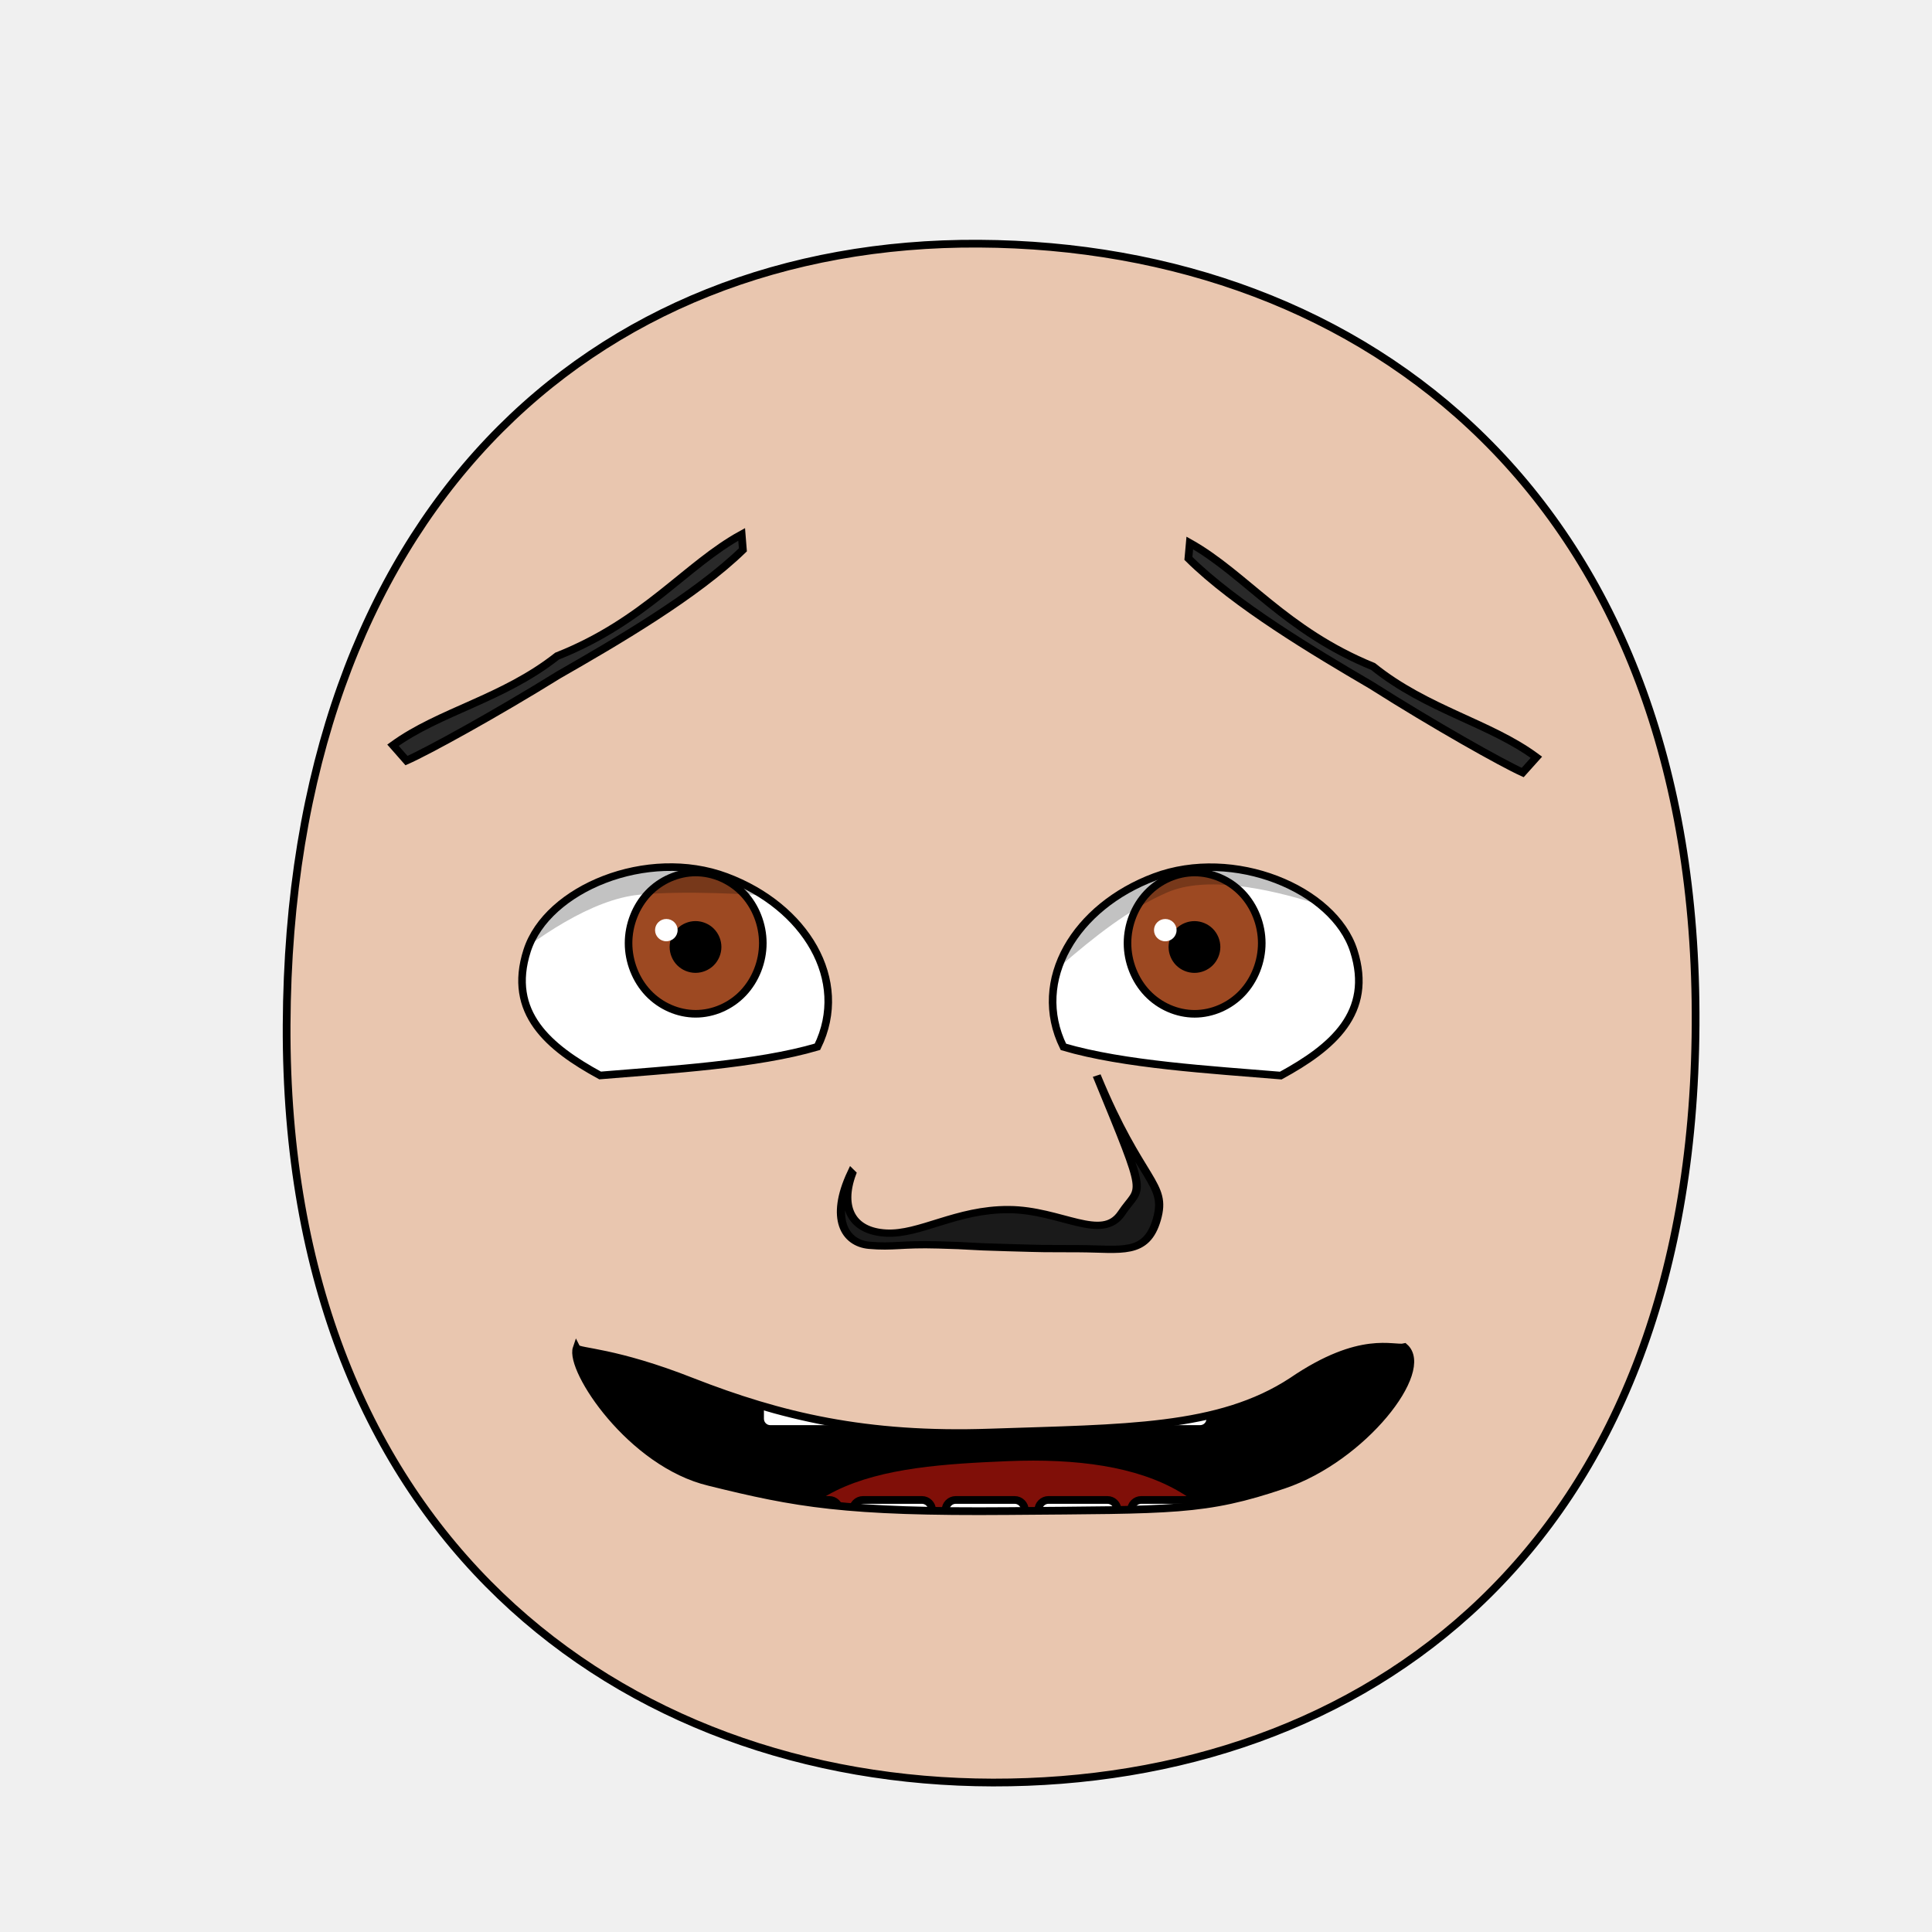
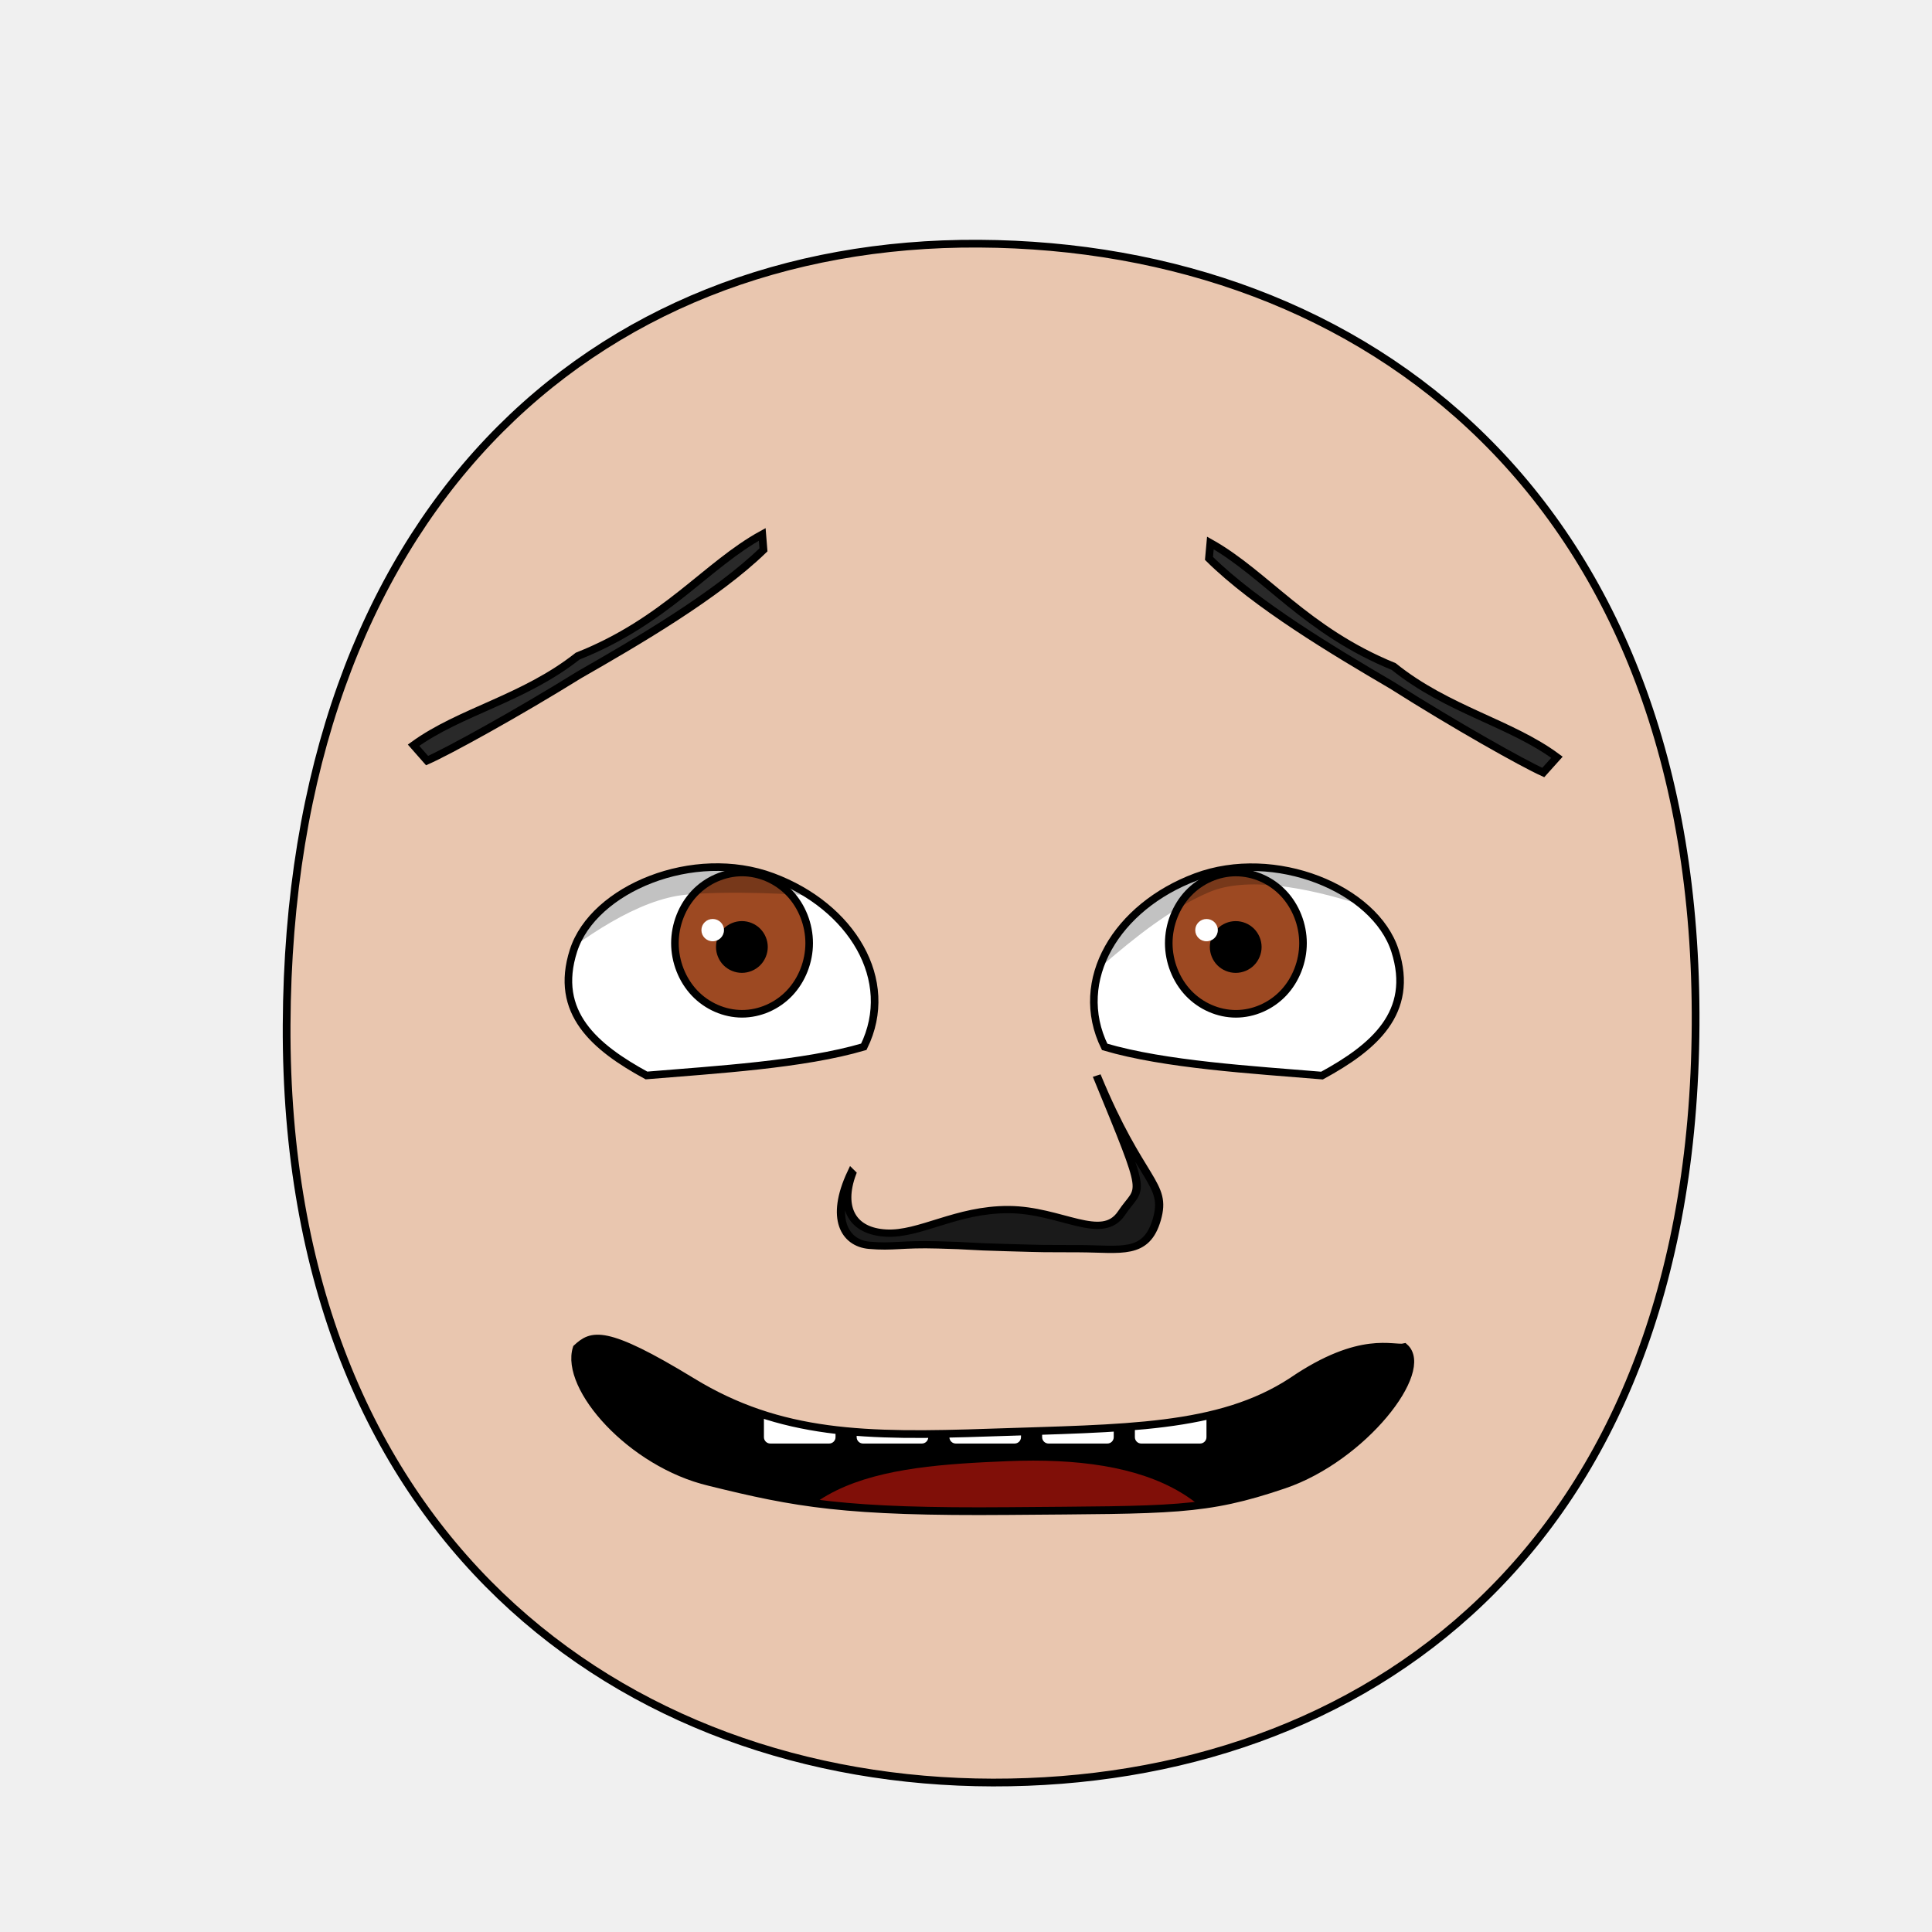
<svg xmlns="http://www.w3.org/2000/svg" xmlns:xlink="http://www.w3.org/1999/xlink" height="100%" width="100%" id="emoticon-front-view" viewBox="0 0 250 250" version="1.1">
  <defs id="defs4">
    <linearGradient id="linearGradient5745">
      <stop style="stop-color:#f4f015;stop-opacity:1" offset="0" id="stop5747" />
      <stop style="stop-color:#f68614;stop-opacity:1" offset="1" id="stop5749" />
    </linearGradient>
    <linearGradient id="linearGradient2823">
      <stop style="stop-color:#000000;stop-opacity:1" offset="0" id="stop2825" />
      <stop style="stop-color:#6f0a5a;stop-opacity:1" offset="1" id="stop2827" />
    </linearGradient>
    <clipPath id="clipPath2967">
-       <use transform="translate(-55.48,15.25)" xlink:href="#path3622" height="1" width="1" y="0" x="0" id="use2969">
- </use>
+       <use transform="translate(-55.48,15.25)" xlink:href="#path3622" height="1" width="1" y="0" x="0" id="use2969" />
    </clipPath>
    <clipPath id="clipPath4022">
-       <use transform="matrix(-1,0,0,1,914.21,34.34)" xlink:href="#path3622" height="250" width="250" y="0" x="0" id="use5959">
- </use>
+       <use transform="matrix(-1,0,0,1,914.21,34.34)" xlink:href="#path3622" height="250" width="250" y="0" x="0" id="use5959" />
    </clipPath>
-     <radialGradient spreadMethod="pad" gradientTransform="matrix(98.09029,121.5278,-104.4591,83.94095,1881.611,1722.677)" gradientUnits="userSpaceOnUse" xlink:href="#linearGradient5745" id="radialGradient5694" fy="2.705" fx="-15.372" r="1" cy="2.705" cx="-15.372">
- </radialGradient>
-     <linearGradient gradientTransform="translate(37.46307,-25.35117)" gradientUnits="userSpaceOnUse" xlink:href="#linearGradient2823" id="irisGradient" y2="606.466" x2="138.571" y1="488.076" x1="107.143">
- </linearGradient>
+     <radialGradient spreadMethod="pad" gradientTransform="matrix(98.09029,121.5278,-104.4591,83.94095,1881.611,1722.677)" gradientUnits="userSpaceOnUse" xlink:href="#linearGradient5745" id="radialGradient5694" fy="2.705" fx="-15.372" r="1" cy="2.705" cx="-15.372" />
+     <linearGradient gradientTransform="translate(37.46307,-25.35117)" gradientUnits="userSpaceOnUse" xlink:href="#linearGradient2823" id="irisGradient" y2="606.466" x2="138.571" y1="488.076" x1="107.143" />
    <clipPath clipPathUnits="userSpaceOnUse" id="clipPath-mouth">
      <use x="0" y="0" xlink:href="#mouth-outline" id="use-mouth-outline" width="250" height="250" />
    </clipPath>
  </defs>
  <g id="head">
-     <path style="fill:#e9c6af;stroke:#000000;stroke-width:1;stroke-opacity:1" d="M 128.48,230.66 C 176.27,230.75 219.01,200.57 219.41,132.64 219.80,64.72 176.76,31.81 126.68,31.53 76.60,31.24 37.38,66.28 37.09,132.64 36.80,199.01 80.69,230.57 128.48,230.66 Z" id="path164">
- </path>
+     <path style="fill:#e9c6af;stroke:#000000;stroke-width:1;stroke-opacity:1" d="M 128.48,230.66 C 176.27,230.75 219.01,200.57 219.41,132.64 219.80,64.72 176.76,31.81 126.68,31.53 76.60,31.24 37.38,66.28 37.09,132.64 36.80,199.01 80.69,230.57 128.48,230.66 Z" id="path164" />
  </g>
-   <g transform="matrix(0.16,0,0,0.16,56.97,41.38)" style="stroke-width:4.36;stroke-miterlimit:4;stroke-dasharray:none" id="left-eye">
-     <path d="M 231.36,450.54 C 295.23,474.42 331.54,533.95 305.05,587.95 256.22,602.36 185.55,606.47 129.27,611.16 87.65,588.47 54.13,560.36 70.25,510.16 86.37,459.96 167.49,426.65 231.36,450.54 Z" style="fill:#ffffff;stroke:#000000;stroke-width:6.14;stroke-miterlimit:4;stroke-opacity:1;stroke-dasharray:none" id="path3622">
- </path>
+   <g transform="matrix(0.16,0,0,0.16,62.97,41.38)" style="stroke-width:4.36;stroke-miterlimit:4;stroke-dasharray:none" id="left-eye">
+     <path d="m 231.36,450.54 c 63.87,23.88 100.18,83.41 73.69,137.41 -48.83,14.41 -119.5,18.52 -175.78,23.21 -41.62,-22.69 -75.14,-50.8 -59.02,-101 16.12,-50.2 97.24,-83.51 161.11,-59.62 z" style="fill:#ffffff;stroke:#000000;stroke-width:6.14;stroke-miterlimit:4;stroke-opacity:1;stroke-dasharray:none" id="path3622" />
    <g transform="translate(55.48,-15.25)" style="stroke-width:4.36;stroke-miterlimit:4;stroke-dasharray:none" id="lens" clip-path="url(#clipPath2967)">
      <g id="g4403">
-         <path style="fill:#9d4922;fill-opacity:1;stroke:#000000;stroke-width:6.14;stroke-miterlimit:4;stroke-opacity:1;stroke-dasharray:none" d="M 205.38,519.39 C 205.38,534.35 199.53,549.21 189.48,559.79 179.43,570.37 165.31,576.53 151.09,576.53 136.88,576.53 122.76,570.37 112.71,559.79 102.66,549.21 96.80,534.35 96.80,519.39 96.80,504.43 102.66,489.56 112.71,478.98 122.76,468.40 136.88,462.24 151.09,462.24 165.31,462.24 179.43,468.40 189.48,478.98 199.53,489.56 205.38,504.43 205.38,519.39 Z" id="iris">
- </path>
-         <path d="M 168.82,522.49 C 168.82,527.16 166.89,531.81 163.58,535.12 160.27,538.43 155.63,540.35 150.95,540.35 146.27,540.35 141.63,538.43 138.32,535.12 135.02,531.81 133.09,527.16 133.09,522.49 133.09,517.81 135.02,513.16 138.32,509.85 141.63,506.55 146.27,504.62 150.95,504.62 155.63,504.62 160.27,506.55 163.58,509.85 166.89,513.16 168.82,517.81 168.82,522.49 Z" style="fill:#000000;fill-opacity:1;stroke:#000000;stroke-width:6.14;stroke-miterlimit:4;stroke-opacity:1;stroke-dasharray:none" id="pupil">
- </path>
-         <path d="M 136.48,508.86 C 136.48,513.85 132.38,517.88 127.35,517.88 122.31,517.88 118.23,513.85 118.23,508.86 118.23,503.88 122.31,499.84 127.35,499.84 132.38,499.84 136.48,503.88 136.48,508.86 Z" style="fill:#ffffff;fill-opacity:1;stroke:none" id="glare">
- </path>
+         <path style="fill:#9d4922;fill-opacity:1;stroke:#000000;stroke-width:6.14;stroke-miterlimit:4;stroke-opacity:1;stroke-dasharray:none" d="m 205.38,519.39 c 0,14.96 -5.85,29.82 -15.9,40.4 -10.05,10.58 -24.17,16.74 -38.39,16.74 -14.21,0 -28.33,-6.16 -38.38,-16.74 -10.05,-10.58 -15.91,-25.44 -15.91,-40.4 0,-14.96 5.86,-29.83 15.91,-40.41 10.05,-10.58 24.17,-16.74 38.38,-16.74 14.22,0 28.34,6.16 38.39,16.74 10.05,10.58 15.9,25.45 15.9,40.41 z" id="iris" />
+         <path d="m 168.82,522.49 c 0,4.67 -1.93,9.32 -5.24,12.63 -3.31,3.31 -7.95,5.23 -12.63,5.23 -4.68,0 -9.32,-1.92 -12.63,-5.23 -3.3,-3.31 -5.23,-7.96 -5.23,-12.63 0,-4.68 1.93,-9.33 5.23,-12.64 3.31,-3.3 7.95,-5.23 12.63,-5.23 4.68,0 9.32,1.93 12.63,5.23 3.31,3.31 5.24,7.96 5.24,12.64 z" style="fill:#000000;fill-opacity:1;stroke:#000000;stroke-width:6.14;stroke-miterlimit:4;stroke-opacity:1;stroke-dasharray:none" id="pupil" />
+         <path d="m 136.48,508.86 c 0,4.99 -4.1,9.02 -9.13,9.02 -5.04,0 -9.12,-4.03 -9.12,-9.02 0,-4.98 4.08,-9.02 9.12,-9.02 5.03,0 9.13,4.04 9.13,9.02 z" style="fill:#ffffff;fill-opacity:1;stroke:none" id="glare" />
      </g>
-       <path style="opacity:0.24;fill:#000000;stroke:#000000;stroke-width:1px;stroke-linecap:butt;stroke-linejoin:miter;stroke-opacity:1" d="M -74.15,601.77 -79.48,415.85 305.31,412.27 307.22,489.40 C 307.22,489.40 175.30,473.04 105.50,479.72 28.87,487.06 -74.15,601.77 -74.15,601.77 Z" id="left-lid-shadow">
- </path>
+       <path style="opacity:0.24;fill:#000000;stroke:#000000;stroke-width:1px;stroke-linecap:butt;stroke-linejoin:miter;stroke-opacity:1" d="m -74.15,601.77 -5.33,-185.92 384.79,-3.58 1.91,77.13 c 0,0 -131.92,-16.36 -201.72,-9.68 -76.63,7.34 -179.65,122.05 -179.65,122.05 z" id="left-lid-shadow" />
    </g>
  </g>
-   <g transform="matrix(0.16,0,0,0.16,40.14,35.90)" style="stroke-width:4.36;stroke-miterlimit:4;stroke-dasharray:none" id="right-eye">
-     <use transform="matrix(-1,0,0,1,914.21,34.34)" xlink:href="#path3622" height="250" width="250" y="0" x="0" id="use3959">
- </use>
+   <g transform="matrix(0.16,0,0,0.16,45.47775,35.9)" style="stroke-width:4.36;stroke-miterlimit:4;stroke-dasharray:none" id="right-eye">
+     <use transform="matrix(-1,0,0,1,914.21,34.34)" xlink:href="#path3622" height="250" width="250" y="0" x="0" id="use3959" />
    <g id="g4015" clip-path="url(#clipPath4022)">
-       <use transform="translate(564.19,19.02)" style="stroke-width:4.36;stroke-miterlimit:4;stroke-dasharray:none" xlink:href="#g4403" height="1" width="1" y="0" x="0" id="right-lens">
- </use>
-       <path style="opacity:0.24;fill:#000000;stroke:#000000;stroke-width:1px;stroke-linecap:butt;stroke-linejoin:miter;stroke-miterlimit:4;stroke-opacity:1;stroke-dasharray:none" d="M 542.55,606.40 506.18,401.86 835.08,373.44 888.74,535.42 C 888.74,535.42 755.25,470.15 693.22,496.78 631.19,523.40 576.63,590.67 542.55,606.40 Z" id="right-lid-shadow">
- </path>
+       <use transform="translate(564.19,19.02)" style="stroke-width:4.36;stroke-miterlimit:4;stroke-dasharray:none" xlink:href="#g4403" height="1" width="1" y="0" x="0" id="right-lens" />
+       <path style="opacity:0.24;fill:#000000;stroke:#000000;stroke-width:1px;stroke-linecap:butt;stroke-linejoin:miter;stroke-miterlimit:4;stroke-opacity:1;stroke-dasharray:none" d="m 542.55,606.4 -36.37,-204.54 328.9,-28.42 53.66,161.98 c 0,0 -133.49,-65.27 -195.52,-38.64 -62.03,26.62 -116.59,93.89 -150.67,109.62 z" id="right-lid-shadow" />
    </g>
  </g>
-   <path d="M 96.13,71.15 95.97,69.15 C 88.74,73.11 83.50,80.38 72.09,84.90 65.07,90.44 56.88,92.05 50.85,96.43 L 52.60,98.42 C 55.33,97.22 64.16,92.37 72.30,87.32 79.83,83.01 90.01,77.08 96.13,71.15 Z" style="fill:#292929;fill-opacity:1;fill-rule:nonzero;stroke:#000000;stroke-width:1;stroke-miterlimit:4;stroke-opacity:1;stroke-dasharray:none" id="left-eye-brow">
- </path>
+   <path d="m 98.792,71.15 -0.16,-2 c -7.23,3.96 -12.47,11.23 -23.88,15.75 -7.02,5.54 -15.21,7.15 -21.24,11.53 l 1.75,1.99 c 2.73,-1.2 11.56,-6.05 19.7,-11.1 7.53,-4.31 17.71,-10.24 23.83,-16.17 z" style="fill:#292929;fill-opacity:1;fill-rule:nonzero;stroke:#000000;stroke-width:1;stroke-miterlimit:4;stroke-opacity:1;stroke-dasharray:none" id="left-eye-brow" />
  <g style="stroke-width:1" transform="matrix(1.13,0,0,1,-17.27,2.11)" id="nose">
-     <path style="fill:#1a1a1a;stroke:#000000;stroke-width:0.94;stroke-miterlimit:4;stroke-dasharray:none" d="M 112.86,149.74 C 111.39,154.20 112.90,157.22 116.75,157.45 120.61,157.69 124.81,154.37 130.79,154.41 136.77,154.44 141.47,158.67 143.72,154.86 145.98,151.03 146.92,153.70 140.87,137.07 145.95,150.98 148.96,150.93 147.76,155.67 146.55,160.42 143.66,159.49 138.90,159.47 134.14,159.45 135.63,159.49 130.61,159.33 125.60,159.18 126.92,159.10 122.71,158.98 118.51,158.84 117.57,159.31 114.81,159.03 112.05,158.75 110.29,155.60 112.77,149.64 Z" id="nose-outline">
- </path>
+     <path style="fill:#1a1a1a;stroke:#000000;stroke-width:0.94;stroke-miterlimit:4;stroke-dasharray:none" d="M 112.86,149.74 C 111.39,154.20 112.90,157.22 116.75,157.45 120.61,157.69 124.81,154.37 130.79,154.41 136.77,154.44 141.47,158.67 143.72,154.86 145.98,151.03 146.92,153.70 140.87,137.07 145.95,150.98 148.96,150.93 147.76,155.67 146.55,160.42 143.66,159.49 138.90,159.47 134.14,159.45 135.63,159.49 130.61,159.33 125.60,159.18 126.92,159.10 122.71,158.98 118.51,158.84 117.57,159.31 114.81,159.03 112.05,158.75 110.29,155.60 112.77,149.64 Z" id="nose-outline" />
  </g>
-   <use transform="matrix(-1,-0.01,-0.01,1,250.62,2.07)" xlink:href="#left-eye-brow" height="250" width="250" y="0" x="0" id="right-eye-brow">
- </use>
+   <use transform="matrix(-1,-0.01,-0.01,1,255.9445,2.096623)" xlink:href="#left-eye-brow" height="250" width="250" y="0" x="0" id="right-eye-brow" />
  <g id="mouth">
    <g clip-path="url(#clipPath-mouth)" id="mouth-interior">
-       <rect style="fill:#000000;fill-opacity:1;stroke:none" id="mouth-background" width="145.364" height="66.556" x="52.649" y="159.934">
- </rect>
-       <path d="M 98.34,211.42 C 98.01,191.12 114.23,189.74 130.46,189.07 148.01,188.36 161.92,193.11 161.92,211.42 140.73,211.42 119.54,211.42 98.34,211.42 Z" style="fill:#800f08;fill-opacity:1;stroke:none" id="tongue">
- </path>
-       <g style="stroke:#000000;stroke-opacity:1" transform="translate(4,-2.30)" id="upper-teeth">
-         <rect style="fill:#ffffff;fill-opacity:1;stroke:#000000;stroke-opacity:1" rx="1.325" ry="1.325" y="172.091" x="94.352" height="15.123" width="10.265" id="tooth-02">
- </rect>
-         <rect style="fill:#ffffff;fill-opacity:1;stroke:#000000;stroke-opacity:1" id="tooth-03" width="10.265" height="15.123" x="106.352" y="172.091" ry="1.325" rx="1.325">
- </rect>
-         <rect style="fill:#ffffff;fill-opacity:1;stroke:#000000;stroke-opacity:1" rx="1.325" ry="1.325" y="172.091" x="118.352" height="15.123" width="10.265" id="tooth-04">
- </rect>
-         <rect style="fill:#ffffff;fill-opacity:1;stroke:#000000;stroke-opacity:1" id="tooth-05" width="10.265" height="15.123" x="130.352" y="172.091" ry="1.325" rx="1.325">
- </rect>
-         <rect style="fill:#ffffff;fill-opacity:1;stroke:#000000;stroke-opacity:1" rx="1.325" ry="1.325" y="172.091" x="142.352" height="15.123" width="10.265" id="tooth-06">
- </rect>
+       <rect style="fill:#000000;fill-opacity:1;stroke:none" id="mouth-background" width="145.364" height="66.556" x="52.649" y="159.934" />
+       <path d="M 98.34,211.42 C 98.01,191.12 114.23,189.74 130.46,189.07 148.01,188.36 161.92,193.11 161.92,211.42 140.73,211.42 119.54,211.42 98.34,211.42 Z" style="fill:#800f08;fill-opacity:1;stroke:none" id="tongue" />
+       <g style="stroke:#000000;stroke-opacity:1" transform="translate(4,0.07851551)" id="upper-teeth">
+         <rect style="fill:#ffffff;fill-opacity:1;stroke:#000000;stroke-opacity:1" rx="1.325" ry="1.325" y="172.091" x="94.352" height="15.123" width="10.265" id="tooth-02" />
+         <rect style="fill:#ffffff;fill-opacity:1;stroke:#000000;stroke-opacity:1" id="tooth-03" width="10.265" height="15.123" x="106.352" y="172.091" ry="1.325" rx="1.325" />
+         <rect style="fill:#ffffff;fill-opacity:1;stroke:#000000;stroke-opacity:1" rx="1.325" ry="1.325" y="172.091" x="118.352" height="15.123" width="10.265" id="tooth-04" />
+         <rect style="fill:#ffffff;fill-opacity:1;stroke:#000000;stroke-opacity:1" id="tooth-05" width="10.265" height="15.123" x="130.352" y="172.091" ry="1.325" rx="1.325" />
+         <rect style="fill:#ffffff;fill-opacity:1;stroke:#000000;stroke-opacity:1" rx="1.325" ry="1.325" y="172.091" x="142.352" height="15.123" width="10.265" id="tooth-06" />
      </g>
-       <g style="stroke:#000000;stroke-opacity:1" transform="translate(4,22)" id="lower-teeth">
-         <rect style="fill:#ffffff;fill-opacity:1;stroke:#000000;stroke-opacity:1" id="tooth-09" width="10.265" height="15.123" x="94.352" y="172.091" ry="1.325" rx="1.325">
- </rect>
-         <rect style="fill:#ffffff;fill-opacity:1;stroke:#000000;stroke-opacity:1" rx="1.325" ry="1.325" y="172.091" x="106.352" height="15.123" width="10.265" id="tooth-10">
- </rect>
-         <rect style="fill:#ffffff;fill-opacity:1;stroke:#000000;stroke-opacity:1" id="tooth-11" width="10.265" height="15.123" x="118.352" y="172.091" ry="1.325" rx="1.325">
- </rect>
-         <rect style="fill:#ffffff;fill-opacity:1;stroke:#000000;stroke-opacity:1" rx="1.325" ry="1.325" y="172.091" x="130.352" height="15.123" width="10.265" id="tooth-12">
- </rect>
-         <rect style="fill:#ffffff;fill-opacity:1;stroke:#000000;stroke-opacity:1" id="tooth-13" width="10.265" height="15.123" x="142.352" y="172.091" ry="1.325" rx="1.325">
- </rect>
+       <g style="stroke:#000000;stroke-opacity:1" transform="translate(4,24)" id="lower-teeth">
+         <rect style="fill:#ffffff;fill-opacity:1;stroke:#000000;stroke-opacity:1" id="tooth-09" width="10.265" height="15.123" x="94.352" y="172.091" ry="1.325" rx="1.325" />
+         <rect style="fill:#ffffff;fill-opacity:1;stroke:#000000;stroke-opacity:1" rx="1.325" ry="1.325" y="172.091" x="106.352" height="15.123" width="10.265" id="tooth-10" />
+         <rect style="fill:#ffffff;fill-opacity:1;stroke:#000000;stroke-opacity:1" id="tooth-11" width="10.265" height="15.123" x="118.352" y="172.091" ry="1.325" rx="1.325" />
+         <rect style="fill:#ffffff;fill-opacity:1;stroke:#000000;stroke-opacity:1" rx="1.325" ry="1.325" y="172.091" x="130.352" height="15.123" width="10.265" id="tooth-12" />
+         <rect style="fill:#ffffff;fill-opacity:1;stroke:#000000;stroke-opacity:1" id="tooth-13" width="10.265" height="15.123" x="142.352" y="172.091" ry="1.325" rx="1.325" />
      </g>
    </g>
-     <path d="M 181.74,174.33 C 185.17,177.35 176.38,188.65 166.14,192.12 155.89,195.60 151.74,195.35 130.55,195.53 109.35,195.71 103.00,194.54 91.80,191.77 81.64,189.36 73.67,177.22 74.62,174.45 74.90,174.98 79.53,174.84 89.59,178.81 100.94,183.24 112.00,185.93 128.16,185.37 145.52,184.78 157.71,184.95 167.20,178.73 176.13,172.63 180.32,174.68 181.74,174.33 Z" style="fill:none;stroke:#000000;stroke-width:1px;stroke-miterlimit:4;stroke-opacity:1" id="mouth-outline">
- </path>
+     <path d="m 181.74,174.33 c 3.43,3.02 -5.36,14.32 -15.6,17.79 -10.25,3.48 -14.4,3.23 -35.59,3.41 -21.2,0.18 -27.55,-0.99 -38.75,-3.76 -10.16,-2.41 -18.792,-12.232 -17.18,-17.32 1.936,-1.788 3.585,-2.59 14.97,4.36 11.384,6.95 22.41,7.12 38.57,6.56 17.36,-0.59 29.55,-0.42 39.04,-6.64 8.93,-6.1 13.12,-4.05 14.54,-4.4 z" style="fill:none;stroke:#000000;stroke-width:1px;stroke-miterlimit:4;stroke-opacity:1" id="mouth-outline" />
  </g>
</svg>
